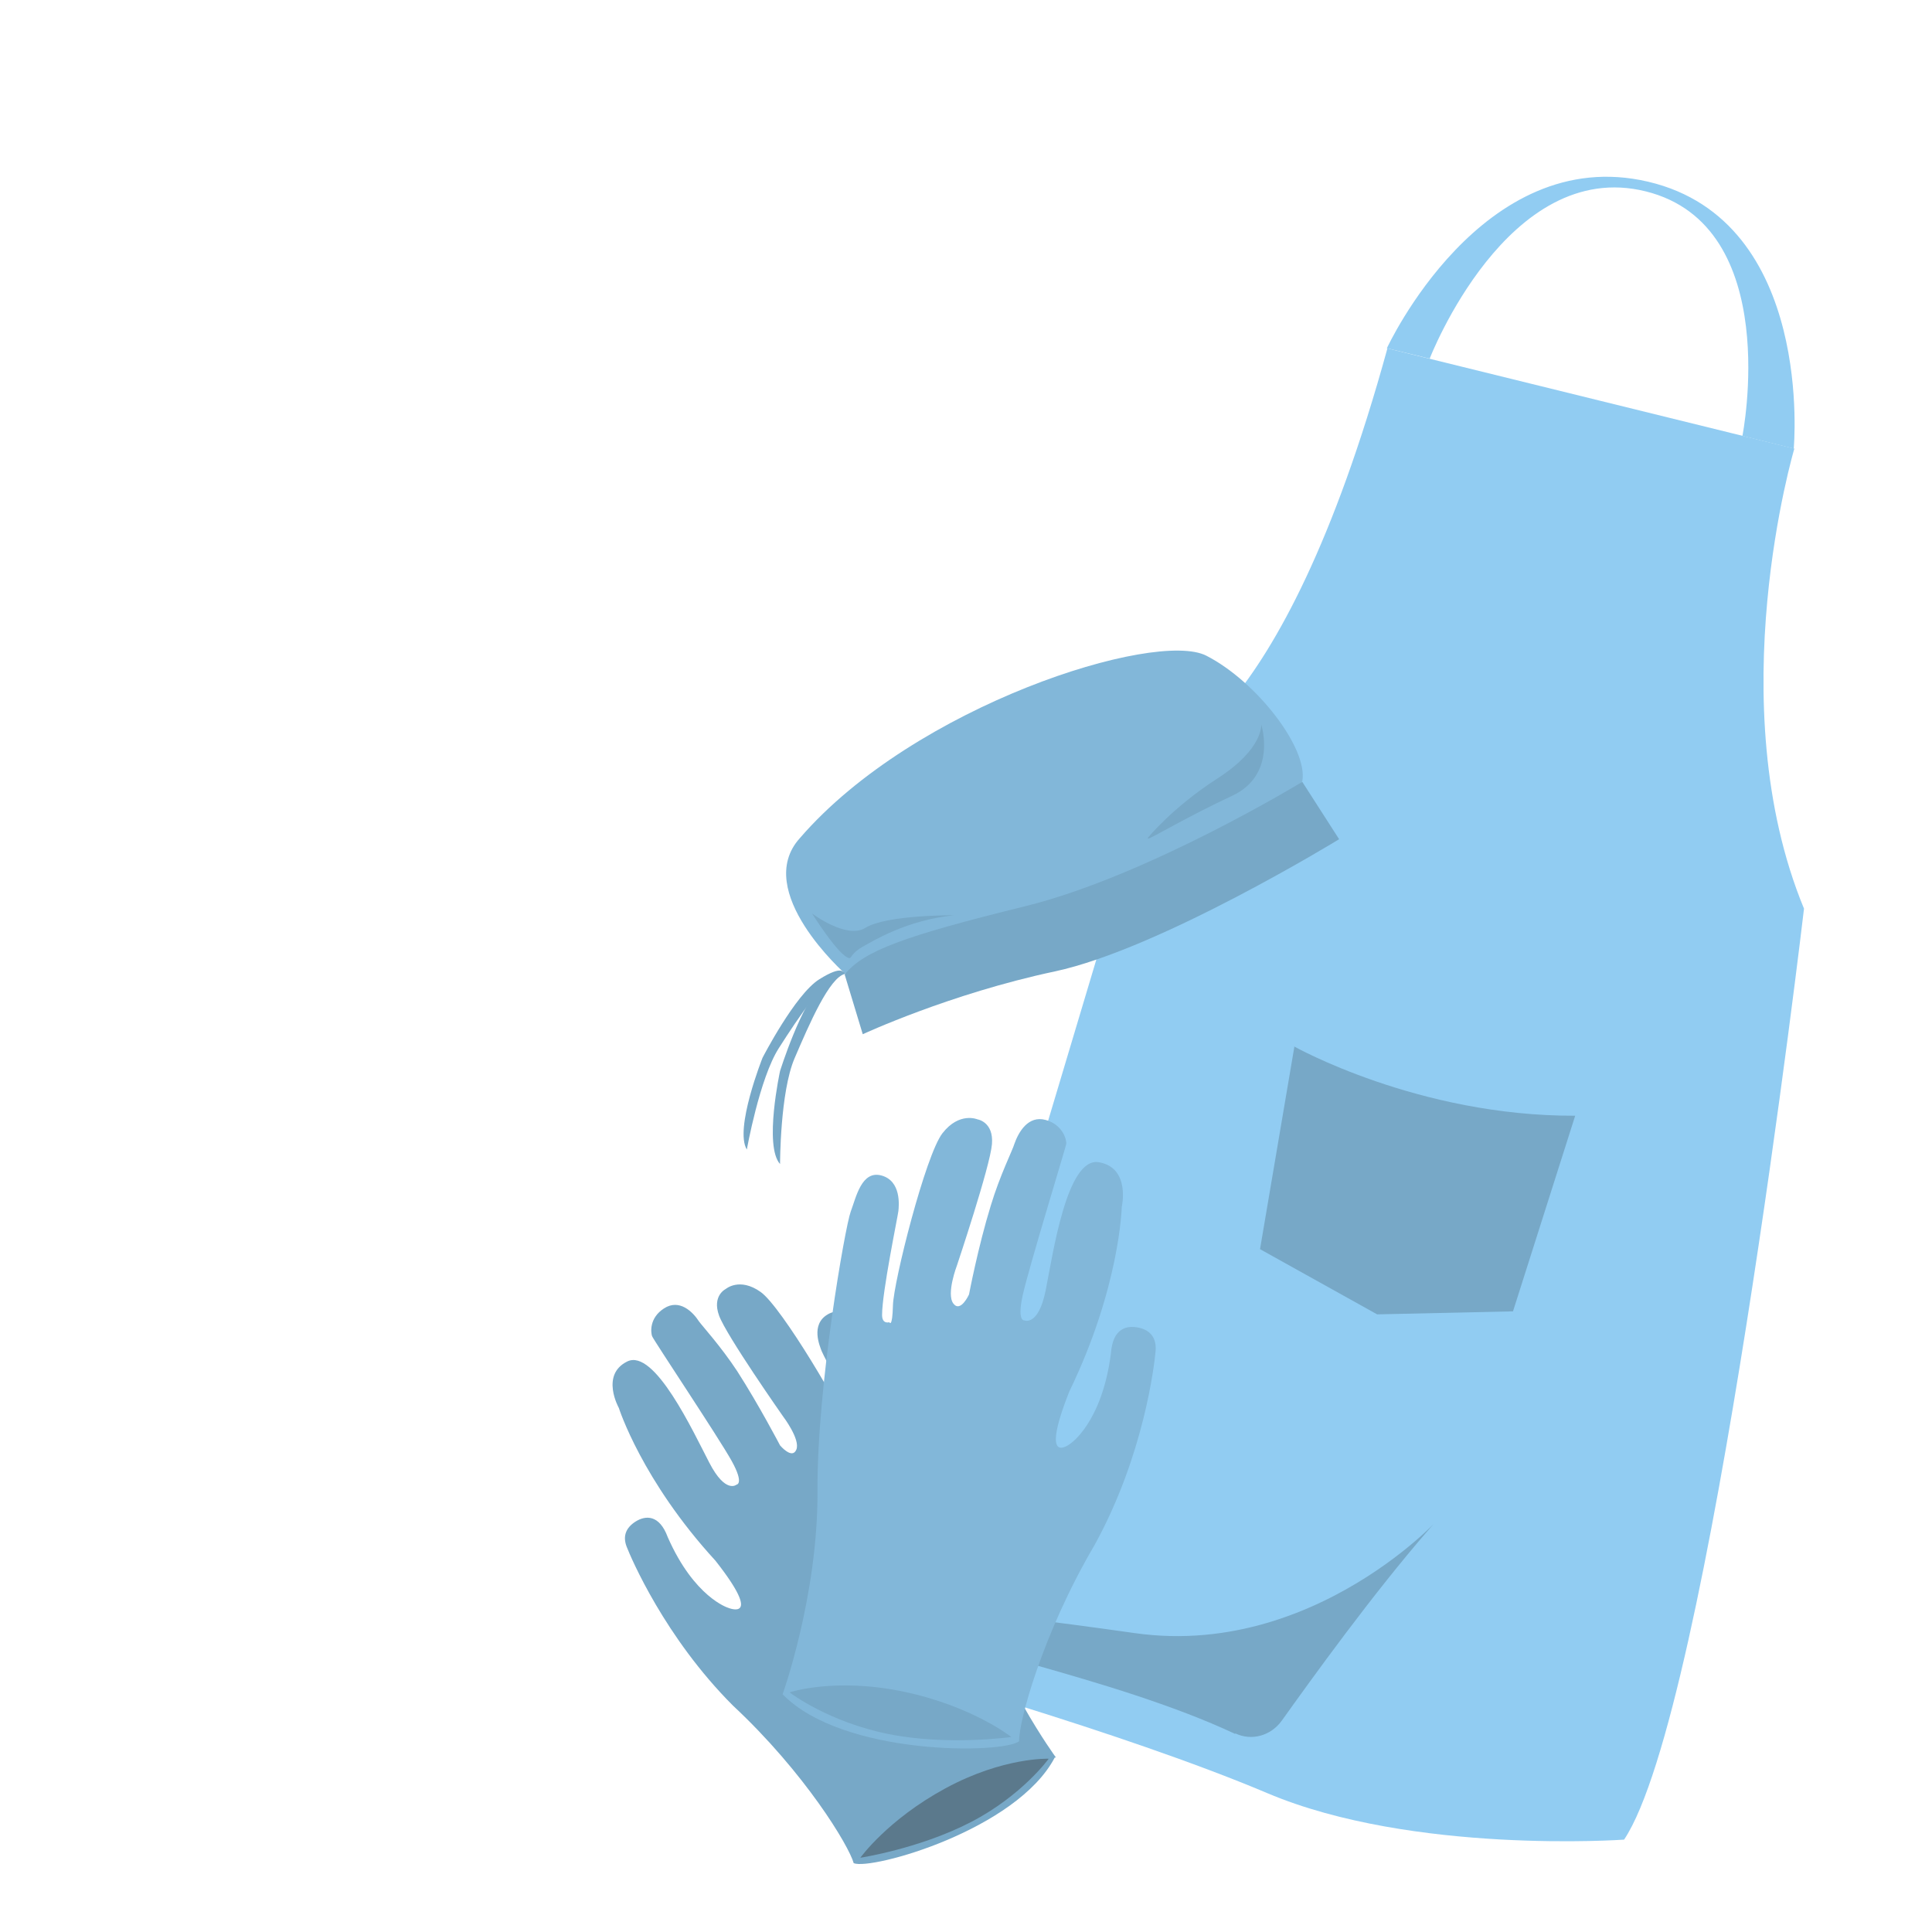
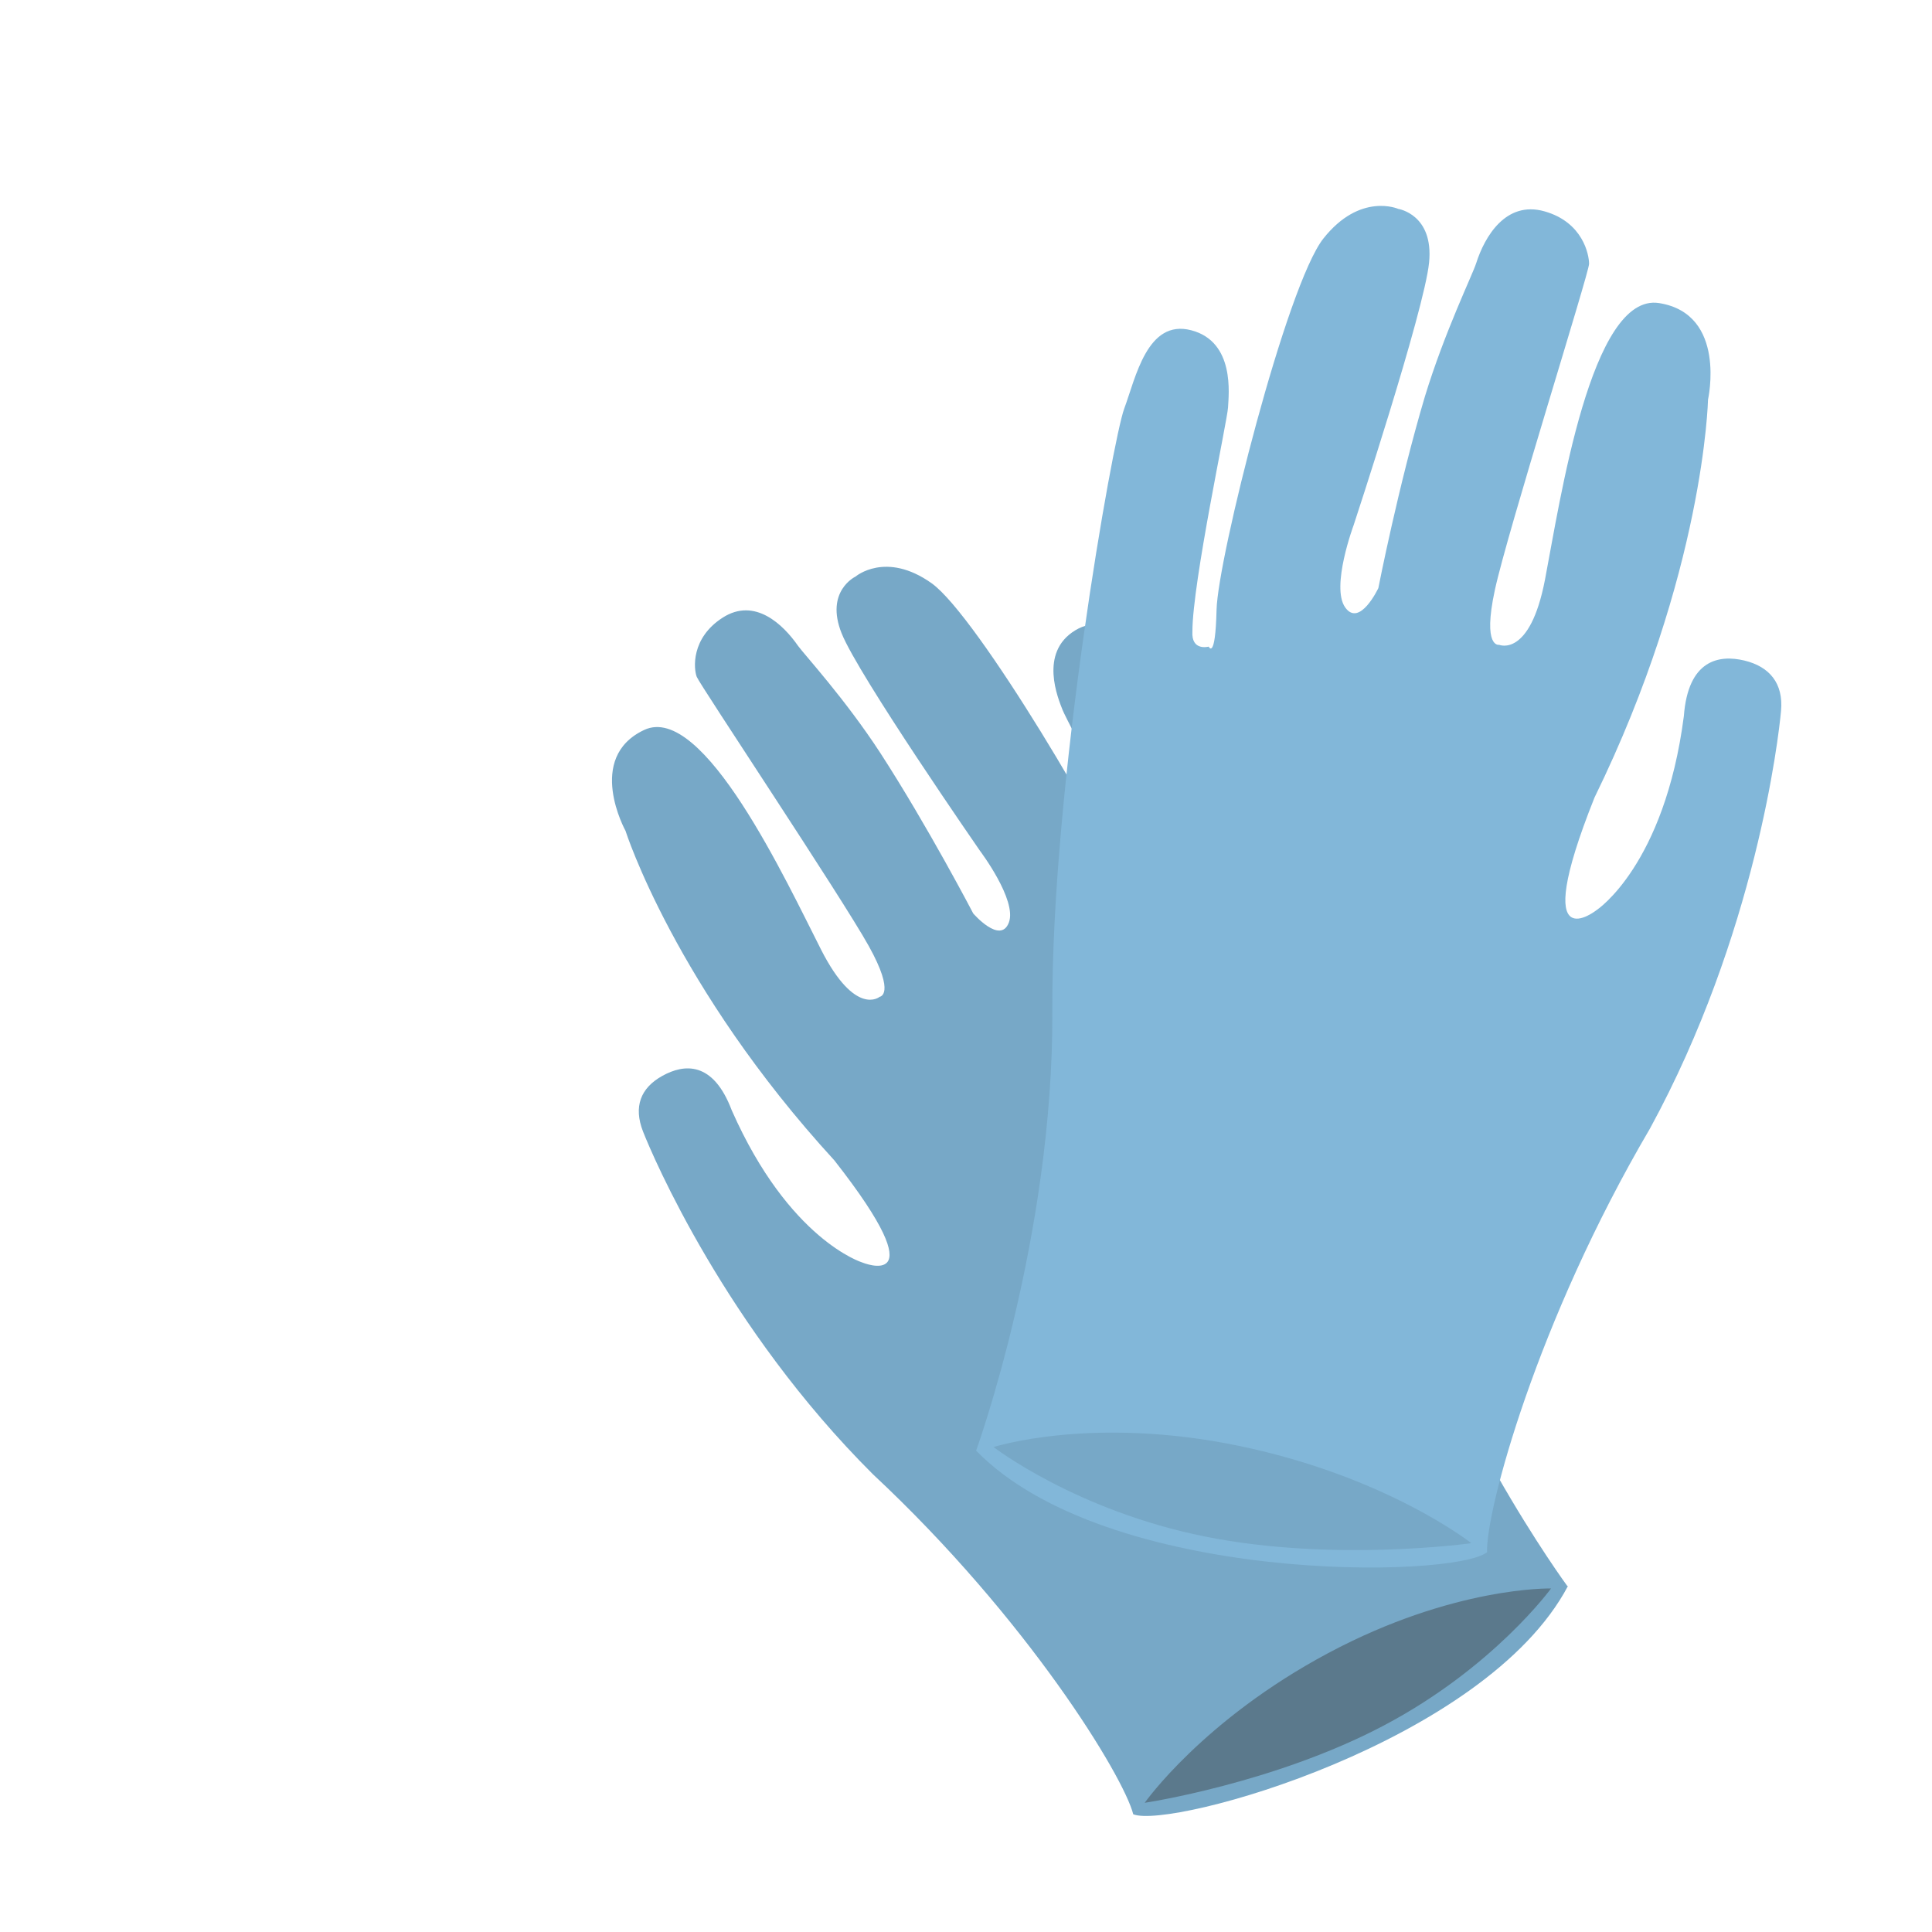
- <svg xmlns="http://www.w3.org/2000/svg" id="how_to_prevent" data-name="how to prevent" viewBox="0 0 32 32">
+ <svg xmlns="http://www.w3.org/2000/svg" id="how_to_prevent" viewBox="0 0 32 32">
  <defs>
-     <style>
-       .cls-1 {
-         fill: #91ccf2;
-       }
- 
-       .cls-2 {
-         fill: #5b798c;
-       }
- 
-       .cls-3 {
-         fill: #77a8c7;
-       }
- 
-       .cls-4 {
-         fill: #82b7d9;
-       }
-     </style>
+     <style>.cls-1{fill:#5b798c;}.cls-2{fill:#77a8c7;}.cls-3{fill:#82b7d9;}</style>
  </defs>
-   <g id="ic_gloves_more">
-     <path class="cls-1" d="m22.98,5.77l6.74,1.66s-1.25,4.21.16,7.62c0,0-1.56,13.3-2.98,15.42,0,0-3.5.25-5.91-.77s-6.33-2.11-6.33-2.11l4.49-15.01s2.05-.33,3.83-6.81Z" />
-     <path class="cls-1" d="m22.98,5.77l.7.17s1.29-3.34,3.58-2.77,1.6,4.05,1.6,4.05l.85.21s.35-3.77-2.41-4.42c-2.76-.65-4.33,2.76-4.33,2.76Z" />
-     <path class="cls-3" d="m21.43,17.33s2.06,1.16,4.66,1.15l-1.03,3.24-2.25.05-1.94-1.08.57-3.36Z" />
-     <path class="cls-3" d="m20.46,28.71c.27.13.59.04.77-.21.5-.7,1.5-2.09,2.43-3.16.56-.65-1.67,2.16-4.86,1.71s-3.24-.37-3.36-.09c-.11.26,2.98.8,5.02,1.76Z" />
+   <g id="ic_slaugh">
    <g>
-       <path class="cls-3" d="m17.49,29.11s-.97-1.32-1.42-2.89-1.59-3.84-1.73-4.04-.34-.58-.63-.41-.13.53-.1.61.6,1.14.7,1.48c.05.14-.08.14-.08.14,0,0-.01.12-.13-.24s-1.15-2.11-1.5-2.36-.58-.05-.58-.05c0,0-.23.11-.11.44s1.06,1.67,1.06,1.67c0,0,.29.38.22.55s-.27-.07-.27-.07c0,0-.35-.67-.71-1.23-.27-.41-.58-.75-.63-.82-.11-.17-.33-.38-.58-.22s-.22.4-.2.46,1.11,1.69,1.32,2.07.08.39.08.39c0,0-.18.16-.45-.36s-.91-1.9-1.36-1.68-.14.77-.14.77c0,0,.38,1.2,1.6,2.53.81,1.03.21.78.21.78,0,0-.56-.17-1-1.17-.14-.38-.37-.36-.53-.26s-.22.24-.15.42.63,1.5,1.76,2.63c1.19,1.11,1.92,2.32,2,2.61.29.12,2.7-.55,3.33-1.75Z" />
-       <path class="cls-2" d="m17.37,29.13s-.44.61-1.29,1.05-1.83.59-1.83.59c0,0,.45-.63,1.41-1.15s1.71-.49,1.71-.49Z" />
+       <path class="cls-2" d="M25.96,26.27s-2.1-2.85-3.07-6.24c-.97-3.39-3.43-8.29-3.73-8.71s-.74-1.25-1.35-.88-.28,1.14-.21,1.32,1.3,2.47,1.52,3.2c.11,.3-.17,.3-.17,.3,0,0-.03,.25-.28-.51s-2.48-4.55-3.24-5.09-1.26-.11-1.26-.11c0,0-.51,.24-.23,.94s2.29,3.6,2.29,3.6c0,0,.62,.82,.48,1.19s-.59-.15-.59-.15c0,0-.75-1.44-1.54-2.66-.58-.89-1.25-1.62-1.36-1.77-.25-.36-.72-.81-1.25-.47s-.48,.85-.43,.98,2.4,3.65,2.85,4.46,.18,.84,.18,.84c0,0-.4,.34-.97-.78s-1.95-4.1-2.93-3.64-.31,1.67-.31,1.67c0,0,.82,2.58,3.46,5.46,1.74,2.22,.46,1.69,.46,1.69,0,0-1.21-.37-2.16-2.52-.31-.82-.79-.77-1.15-.57s-.48,.51-.32,.92,1.37,3.25,3.81,5.68c2.56,2.39,4.15,5,4.31,5.63,.62,.25,5.83-1.19,7.2-3.78Z" />
+       <path class="cls-1" d="M25.69,26.31s-.95,1.31-2.77,2.27-3.96,1.28-3.96,1.28c0,0,.96-1.37,3.04-2.48s3.69-1.07,3.69-1.07Z" />
    </g>
    <g>
-       <path class="cls-4" d="m12.96,28.07s.59-1.64.58-3.37.46-4.39.55-4.63.18-.69.51-.6.29.5.28.59-.27,1.34-.27,1.72c0,.16.12.12.12.12,0,0,.05.11.06-.28s.54-2.49.82-2.85.58-.23.58-.23c0,0,.27.04.24.41s-.58,2.01-.58,2.01c0,0-.18.47-.06.63s.26-.15.26-.15c0,0,.15-.79.36-1.47.15-.5.37-.94.39-1.02.07-.2.23-.48.52-.4s.35.34.34.4-.62,2.05-.72,2.5.03.42.03.42c0,0,.23.1.35-.5s.35-2.21.88-2.12.38.74.38.74c0,0-.03,1.33-.87,3.06-.51,1.29.02.86.02.86,0,0,.52-.34.67-1.49.03-.43.27-.47.46-.43s.3.17.28.39-.19,1.72-1.01,3.21c-.87,1.48-1.26,2.94-1.25,3.25-.26.21-2.92.25-3.92-.78Z" />
-       <path class="cls-3" d="m13.09,28.04s.63.48,1.62.68,2.04.05,2.04.05c0,0-.64-.51-1.78-.75s-1.89.01-1.89.01Z" />
+       <path class="cls-3" d="M16.17,24.02s1.28-3.53,1.26-7.27,1-9.47,1.19-9.98,.38-1.49,1.11-1.3,.62,1.07,.61,1.28-.59,2.9-.59,3.71c-.02,.33,.27,.25,.27,.25,0,0,.11,.24,.13-.61s1.16-5.38,1.77-6.15,1.24-.49,1.24-.49c0,0,.59,.09,.51,.89s-1.25,4.35-1.25,4.35c0,0-.38,1.02-.14,1.36s.55-.32,.55-.32c0,0,.33-1.69,.77-3.17,.33-1.08,.79-2.02,.85-2.21,.14-.44,.49-1.04,1.13-.86s.74,.72,.74,.87-1.35,4.43-1.56,5.4,.07,.91,.07,.91c0,0,.51,.22,.76-1.08s.76-4.76,1.89-4.58,.81,1.6,.81,1.6c0,0-.06,2.87-1.88,6.59-1.11,2.78,.04,1.86,.04,1.86,0,0,1.12-.74,1.44-3.21,.07-.93,.58-1.02,1-.92s.65,.38,.61,.83-.42,3.71-2.17,6.92c-1.88,3.2-2.72,6.33-2.7,7.02-.56,.44-6.29,.54-8.46-1.68Z" />
+       <path class="cls-2" d="M16.46,23.97s1.36,1.05,3.5,1.48c2.14,.43,4.41,.11,4.41,.11,0,0-1.39-1.1-3.84-1.61s-4.08,.02-4.08,.02Z" />
    </g>
-     <path class="cls-4" d="m14,16.13s-1.55-1.37-.75-2.25c1.9-2.2,5.89-3.45,6.73-3.02s1.69,1.54,1.59,2.08c-.65,1.14-7.57,3.19-7.57,3.19Z" />
-     <path class="cls-3" d="m14.29,17.13s1.44-.67,3.18-1.04,4.71-2.19,4.71-2.19l-.61-.95s-2.56,1.56-4.59,2.06-2.67.74-2.99,1.13l.3.99Z" />
-     <path class="cls-3" d="m19.02,13.89c.06-.01.64-.36,1.39-.71s.48-1.18.48-1.18c0,0,.04.4-.72.89s-1.16.99-1.16.99Z" />
-     <path class="cls-3" d="m13.45,15.13s.45.72.62.74c.03,0,.04-.09.22-.19s.73-.44,1.51-.52c0,0-1.12-.01-1.47.21-.31.19-.88-.24-.88-.24Z" />
-     <path class="cls-3" d="m14,16.13s-.03-.15-.38.17-.7,1.44-.7,1.44c0,0-.27,1.24,0,1.54,0,0,0-1.19.24-1.75s.58-1.35.84-1.4Z" />
-     <path class="cls-3" d="m13.97,16.12s0-.15-.4.1-.94,1.3-.94,1.3c0,0-.47,1.18-.26,1.52,0,0,.21-1.18.53-1.68s.8-1.23,1.07-1.24Z" />
  </g>
</svg>
